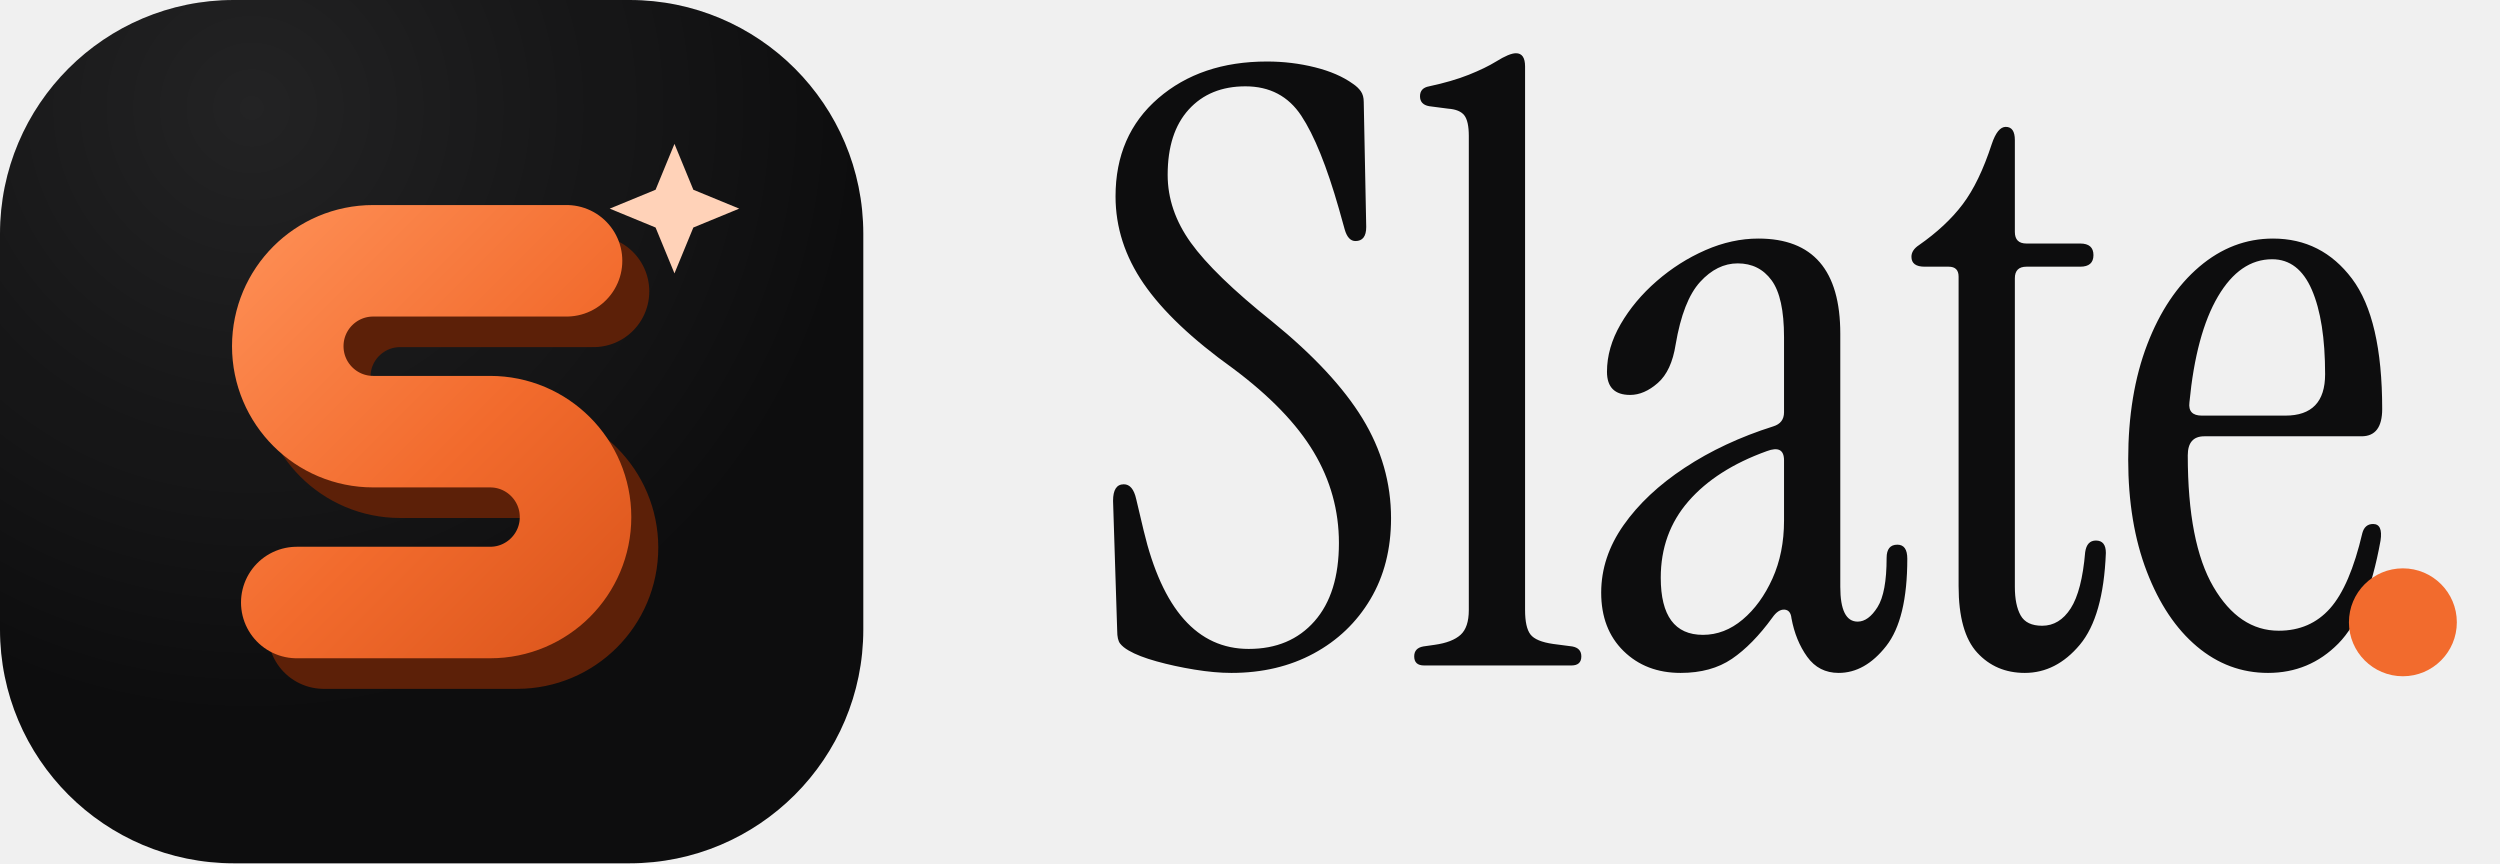
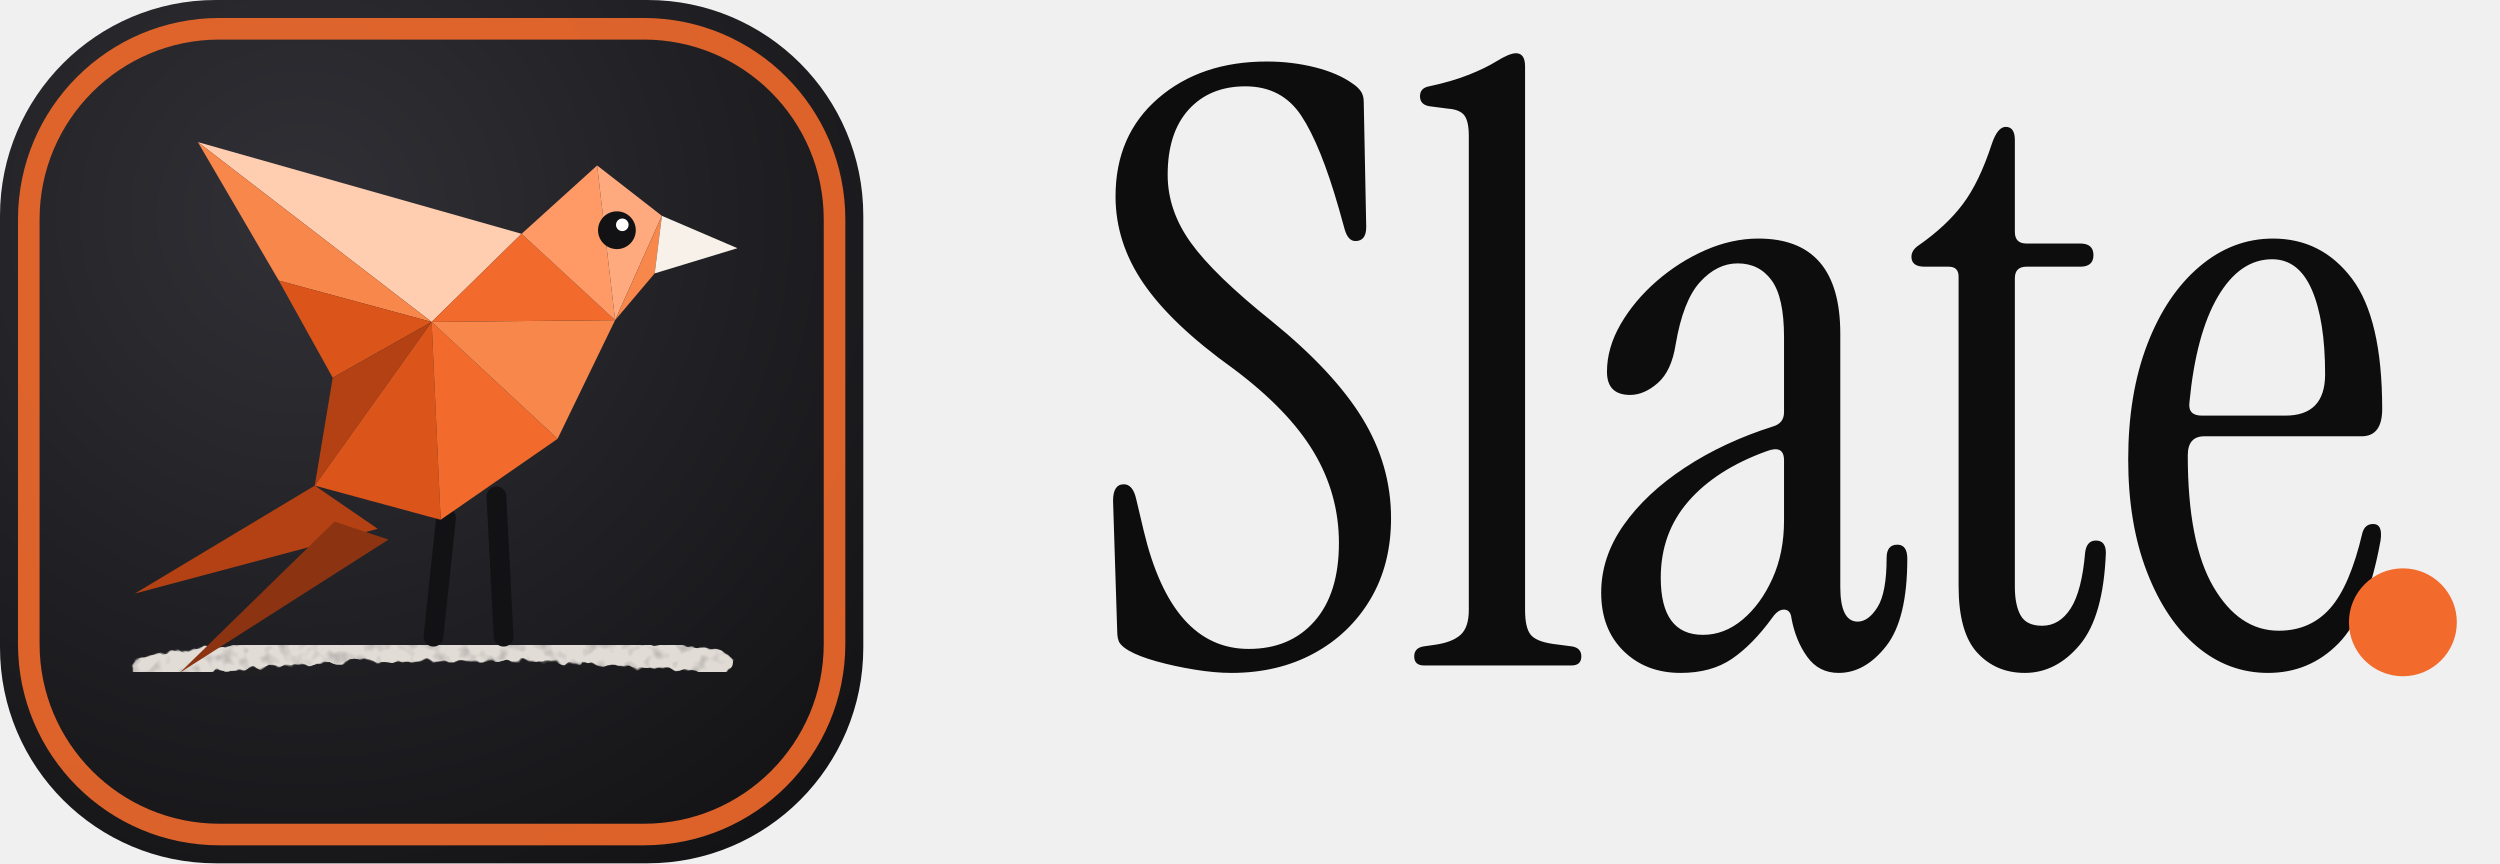
<svg xmlns="http://www.w3.org/2000/svg" viewBox="0 0 139 48" role="img" aria-label="Slate CMS">
  <g>
    <defs>
-       <linearGradient id="sg2" x1="12" y1="12" x2="36" y2="36" gradientUnits="userSpaceOnUse">
-         <stop offset="0" stop-color="#FF9259" />
-         <stop offset=".55" stop-color="#F26B2D" />
-         <stop offset="1" stop-color="#D9531A" />
-       </linearGradient>
-       <radialGradient id="sh2" cx="14" cy="6" r="34" gradientUnits="userSpaceOnUse">
-         <stop offset="0" stop-color="#fff" stop-opacity=".09" />
-         <stop offset="1" stop-color="#fff" stop-opacity="0" />
+       <radialGradient id="sl" cx="35%" cy="25%" r="95%">
+         <stop offset="0" stop-color="#303036" />
+         <stop offset="1" stop-color="#111113" />
      </radialGradient>
+       <filter id="ck" x="-10%" y="-10%" width="120%" height="120%">
+         <feTurbulence type="fractalNoise" baseFrequency="1.3" numOctaves="2" seed="5" result="n" />
+         <feDisplacementMap in="SourceGraphic" in2="n" scale="0.6" xChannelSelector="R" yChannelSelector="G" result="d" />
+         <feColorMatrix in="n" type="matrix" values="0 0 0 0 0 0 0 0 0 0 0 0 0 0 0 0 0 0 -0.6 1.3" result="s" />
+         <feComposite in="d" in2="s" operator="in" />
+       </filter>
    </defs>
-     <rect width="48" height="48" rx="13" fill="#0D0D0E" />
-     <rect width="48" height="48" rx="13" fill="url(#sh2)" />
-     <path d="M31.5 14.5H20.75a4.75 4.75 0 0 0 0 9.5h6.5a4.75 4.75 0 0 1 0 9.5H16.5" fill="none" stroke="#5C2008" stroke-width="6.2" stroke-linecap="round" stroke-linejoin="round" transform="translate(1.5 1.7)" />
-     <path d="M31.5 14.5H20.75a4.75 4.75 0 0 0 0 9.5h6.5a4.75 4.75 0 0 1 0 9.5H16.5" fill="none" stroke="url(#sg2)" stroke-width="6.2" stroke-linecap="round" stroke-linejoin="round" />
-     <path d="M37.5 8l1.05 2.55L41.1 11.6l-2.55 1.05L37.5 15.2l-1.05-2.55L33.9 11.6l2.55-1.05z" fill="#FFD2B8" />
+     <rect width="48" height="48" rx="12" fill="url(#sl)" />
+     <rect x="1.6" y="1.6" width="44.8" height="44.8" rx="10.6" fill="none" stroke="#F26B2D" stroke-opacity=".9" stroke-width="1.2" />
+     <path d="M8 37.2c8.5-1.4 20.5-1.6 32-.4" stroke="#F7F1EA" stroke-width="1.4" stroke-linecap="round" fill="none" opacity=".9" filter="url(#ck)" />
+     <g transform="translate(0 -1.6)">
+       <path d="M24.8 30.4l-.7 6.6M27.6 29.2l.4 7.8" stroke="#121214" stroke-width="1.1" stroke-linecap="round" />
+       <path d="M24 19.5 29 14.6 11 9.5z" fill="#FFCDB0" />
+       <path d="M24 19.5 11 9.5 15.5 17.2z" fill="#F8874C" />
+       <path d="M24 19.5 15.5 17.2 18.5 22.6z" fill="#DB5419" />
+       <path d="M17.5 28.6 21 31 7.5 34.6z" fill="#B44113" />
+       <path d="M18.6 30.6 21.6 31.6 10 39z" fill="#8C3312" />
+       <path d="M24 19.5 18.5 22.6 17.5 28.6z" fill="#B44113" />
+       <path d="M24 19.5 17.5 28.6 24.5 30.5z" fill="#DB5419" />
+       <path d="M24 19.5 24.5 30.5 31 26z" fill="#F26B2D" />
+       <path d="M24 19.5 31 26 34.2 19.4z" fill="#F8874C" />
+       <path d="M29 14.6 24 19.5 34.2 19.4z" fill="#F26B2D" />
+       <path d="M29 14.6 33.2 10.8 34.2 19.4z" fill="#FF9A66" />
+       <path d="M33.2 10.8 36.8 13.6 34.2 19.4z" fill="#FFAA7E" />
+       <path d="M36.8 13.6 36.4 16.8 34.2 19.4z" fill="#F8874C" />
+       <path d="M36.8 13.6 41 15.4 36.4 16.8z" fill="#F7F1EA" />
+       <circle cx="34.3" cy="14.4" r="1.05" fill="#121214" />
+       <circle cx="34.6" cy="14.1" r=".35" fill="#fff" />
+     </g>
  </g>
  <path d="M68.464 37.414Q67.544 37.414 66.417 37.23Q65.29 37.046 64.301 36.77Q63.312 36.494 62.76 36.172Q62.438 35.988 62.277 35.781Q62.116 35.574 62.116 35.068L61.886 27.846Q61.886 26.926 62.484 26.926Q62.99 26.926 63.174 27.754L63.588 29.502Q65.152 36.08 69.43 36.08Q71.73 36.08 73.087 34.539Q74.444 32.998 74.444 30.192Q74.444 27.478 73.041 25.132Q71.638 22.786 68.556 20.486Q65.152 18.048 63.588 15.771Q62.024 13.494 62.024 10.918Q62.024 7.514 64.393 5.467Q66.762 3.42 70.442 3.42Q71.822 3.42 73.11 3.742Q74.398 4.064 75.226 4.662Q75.502 4.846 75.663 5.076Q75.824 5.306 75.824 5.674L75.962 12.62Q75.962 13.402 75.364 13.402Q74.95 13.402 74.766 12.758L74.444 11.608Q73.432 8.066 72.351 6.433Q71.27 4.8 69.246 4.8Q67.268 4.8 66.095 6.088Q64.922 7.376 64.922 9.722Q64.922 11.7 66.21 13.494Q67.498 15.288 70.718 17.864Q74.168 20.67 75.755 23.269Q77.342 25.868 77.342 28.812Q77.342 31.388 76.192 33.32Q75.042 35.252 73.041 36.333Q71.04 37.414 68.464 37.414ZM79.182 37.0Q78.63 37.0 78.63 36.494Q78.63 36.034 79.136 35.942L79.78 35.85Q80.746 35.712 81.206 35.298Q81.666 34.884 81.666 33.918V7.56Q81.666 6.732 81.413 6.41Q81.16 6.088 80.516 6.042L79.458 5.904Q78.952 5.812 78.952 5.352Q78.952 4.892 79.458 4.8Q80.746 4.524 81.666 4.156Q82.586 3.788 83.184 3.42Q83.92 2.96 84.288 2.96Q84.794 2.96 84.794 3.696V33.918Q84.794 34.884 85.093 35.275Q85.392 35.666 86.358 35.804L87.416 35.942Q87.922 36.034 87.922 36.494Q87.922 37.0 87.37 37.0ZM93.442 37.414Q91.51 37.414 90.268 36.195Q89.026 34.976 89.026 32.952Q89.026 30.974 90.268 29.203Q91.51 27.432 93.672 26.006Q95.834 24.58 98.594 23.706Q99.192 23.522 99.192 22.924V18.738Q99.192 16.53 98.502 15.587Q97.812 14.644 96.616 14.644Q95.466 14.644 94.523 15.679Q93.58 16.714 93.166 19.152Q92.936 20.624 92.177 21.291Q91.418 21.958 90.636 21.958Q89.348 21.958 89.348 20.67Q89.348 19.336 90.107 18.025Q90.866 16.714 92.108 15.633Q93.35 14.552 94.822 13.908Q96.294 13.264 97.766 13.264Q102.32 13.264 102.32 18.554V32.63Q102.32 34.562 103.286 34.562Q103.884 34.562 104.39 33.757Q104.896 32.952 104.896 31.02Q104.896 30.284 105.494 30.284Q106.046 30.284 106.046 31.066Q106.046 34.424 104.873 35.919Q103.7 37.414 102.228 37.414Q101.124 37.414 100.48 36.517Q99.836 35.62 99.606 34.378Q99.56 33.918 99.215 33.895Q98.87 33.872 98.548 34.332Q97.444 35.85 96.294 36.632Q95.144 37.414 93.442 37.414ZM94.684 35.298Q95.88 35.298 96.892 34.447Q97.904 33.596 98.548 32.17Q99.192 30.744 99.192 28.95V25.592Q99.192 24.718 98.226 25.086Q95.42 26.098 93.879 27.869Q92.338 29.64 92.338 32.124Q92.338 35.298 94.684 35.298ZM112.578 37.414Q110.968 37.414 109.933 36.287Q108.898 35.16 108.898 32.584V15.38Q108.898 14.828 108.346 14.828H107.012Q106.276 14.828 106.276 14.276Q106.276 13.908 106.69 13.632Q108.208 12.574 109.128 11.355Q110.048 10.136 110.738 8.02Q111.06 7.054 111.52 7.054Q112.026 7.054 112.026 7.79V12.896Q112.026 13.54 112.67 13.54H115.66Q116.396 13.54 116.396 14.184Q116.396 14.828 115.66 14.828H112.67Q112.026 14.828 112.026 15.472V32.63Q112.026 33.642 112.348 34.217Q112.67 34.792 113.544 34.792Q114.51 34.792 115.131 33.826Q115.752 32.86 115.936 30.698Q116.028 30.054 116.534 30.054Q117.086 30.054 117.086 30.744Q116.948 34.286 115.637 35.85Q114.326 37.414 112.578 37.414ZM126.102 37.414Q123.894 37.414 122.146 35.942Q120.398 34.47 119.363 31.779Q118.328 29.088 118.328 25.546Q118.328 21.912 119.386 19.152Q120.444 16.392 122.284 14.828Q124.124 13.264 126.378 13.264Q129.092 13.264 130.771 15.495Q132.45 17.726 132.45 22.74Q132.45 24.258 131.3 24.258H122.56Q121.64 24.258 121.64 25.316Q121.64 30.192 123.066 32.63Q124.492 35.068 126.7 35.068Q128.448 35.068 129.552 33.826Q130.656 32.584 131.346 29.64Q131.484 29.134 131.944 29.134Q132.496 29.134 132.358 30.054Q131.622 34.148 130.012 35.781Q128.402 37.414 126.102 37.414ZM122.422 23.108H127.068Q129.276 23.108 129.276 20.808Q129.276 17.818 128.54 16.116Q127.804 14.414 126.332 14.414Q124.538 14.414 123.319 16.484Q122.1 18.554 121.732 22.372Q121.64 23.108 122.422 23.108Z" fill="#0D0D0E" />
  <circle cx="133.6" cy="34.6" r="3" fill="#F26B2D" />
</svg>
